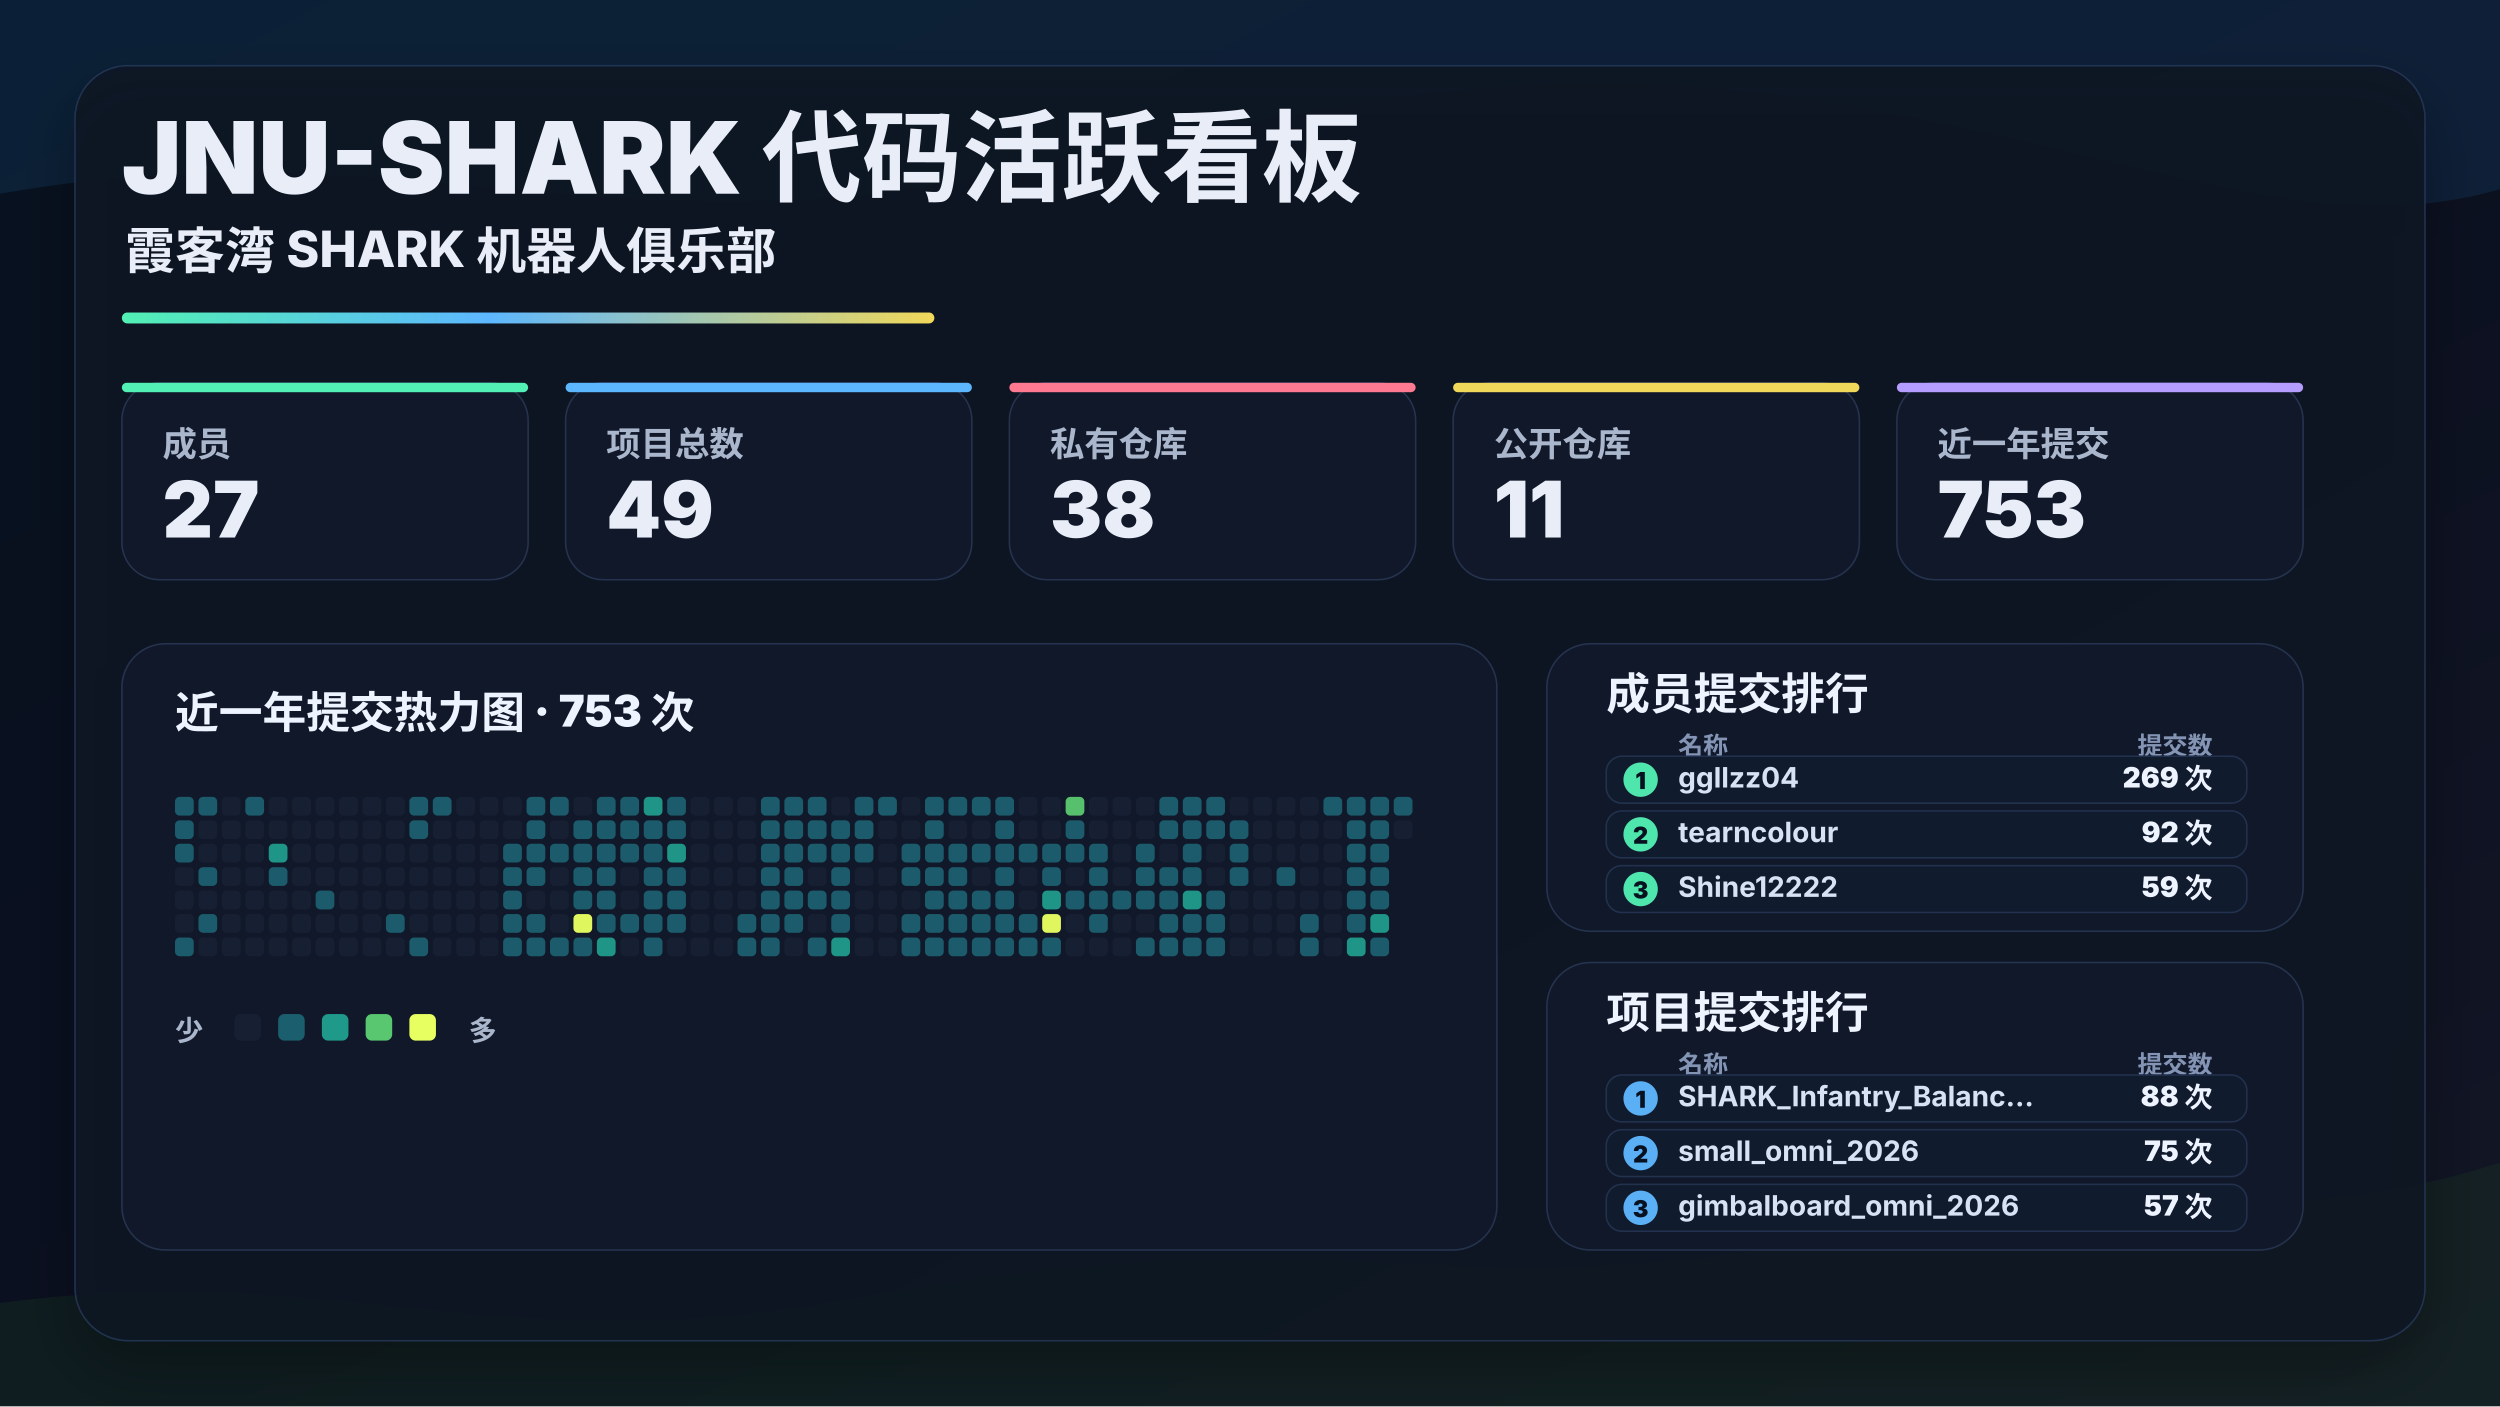
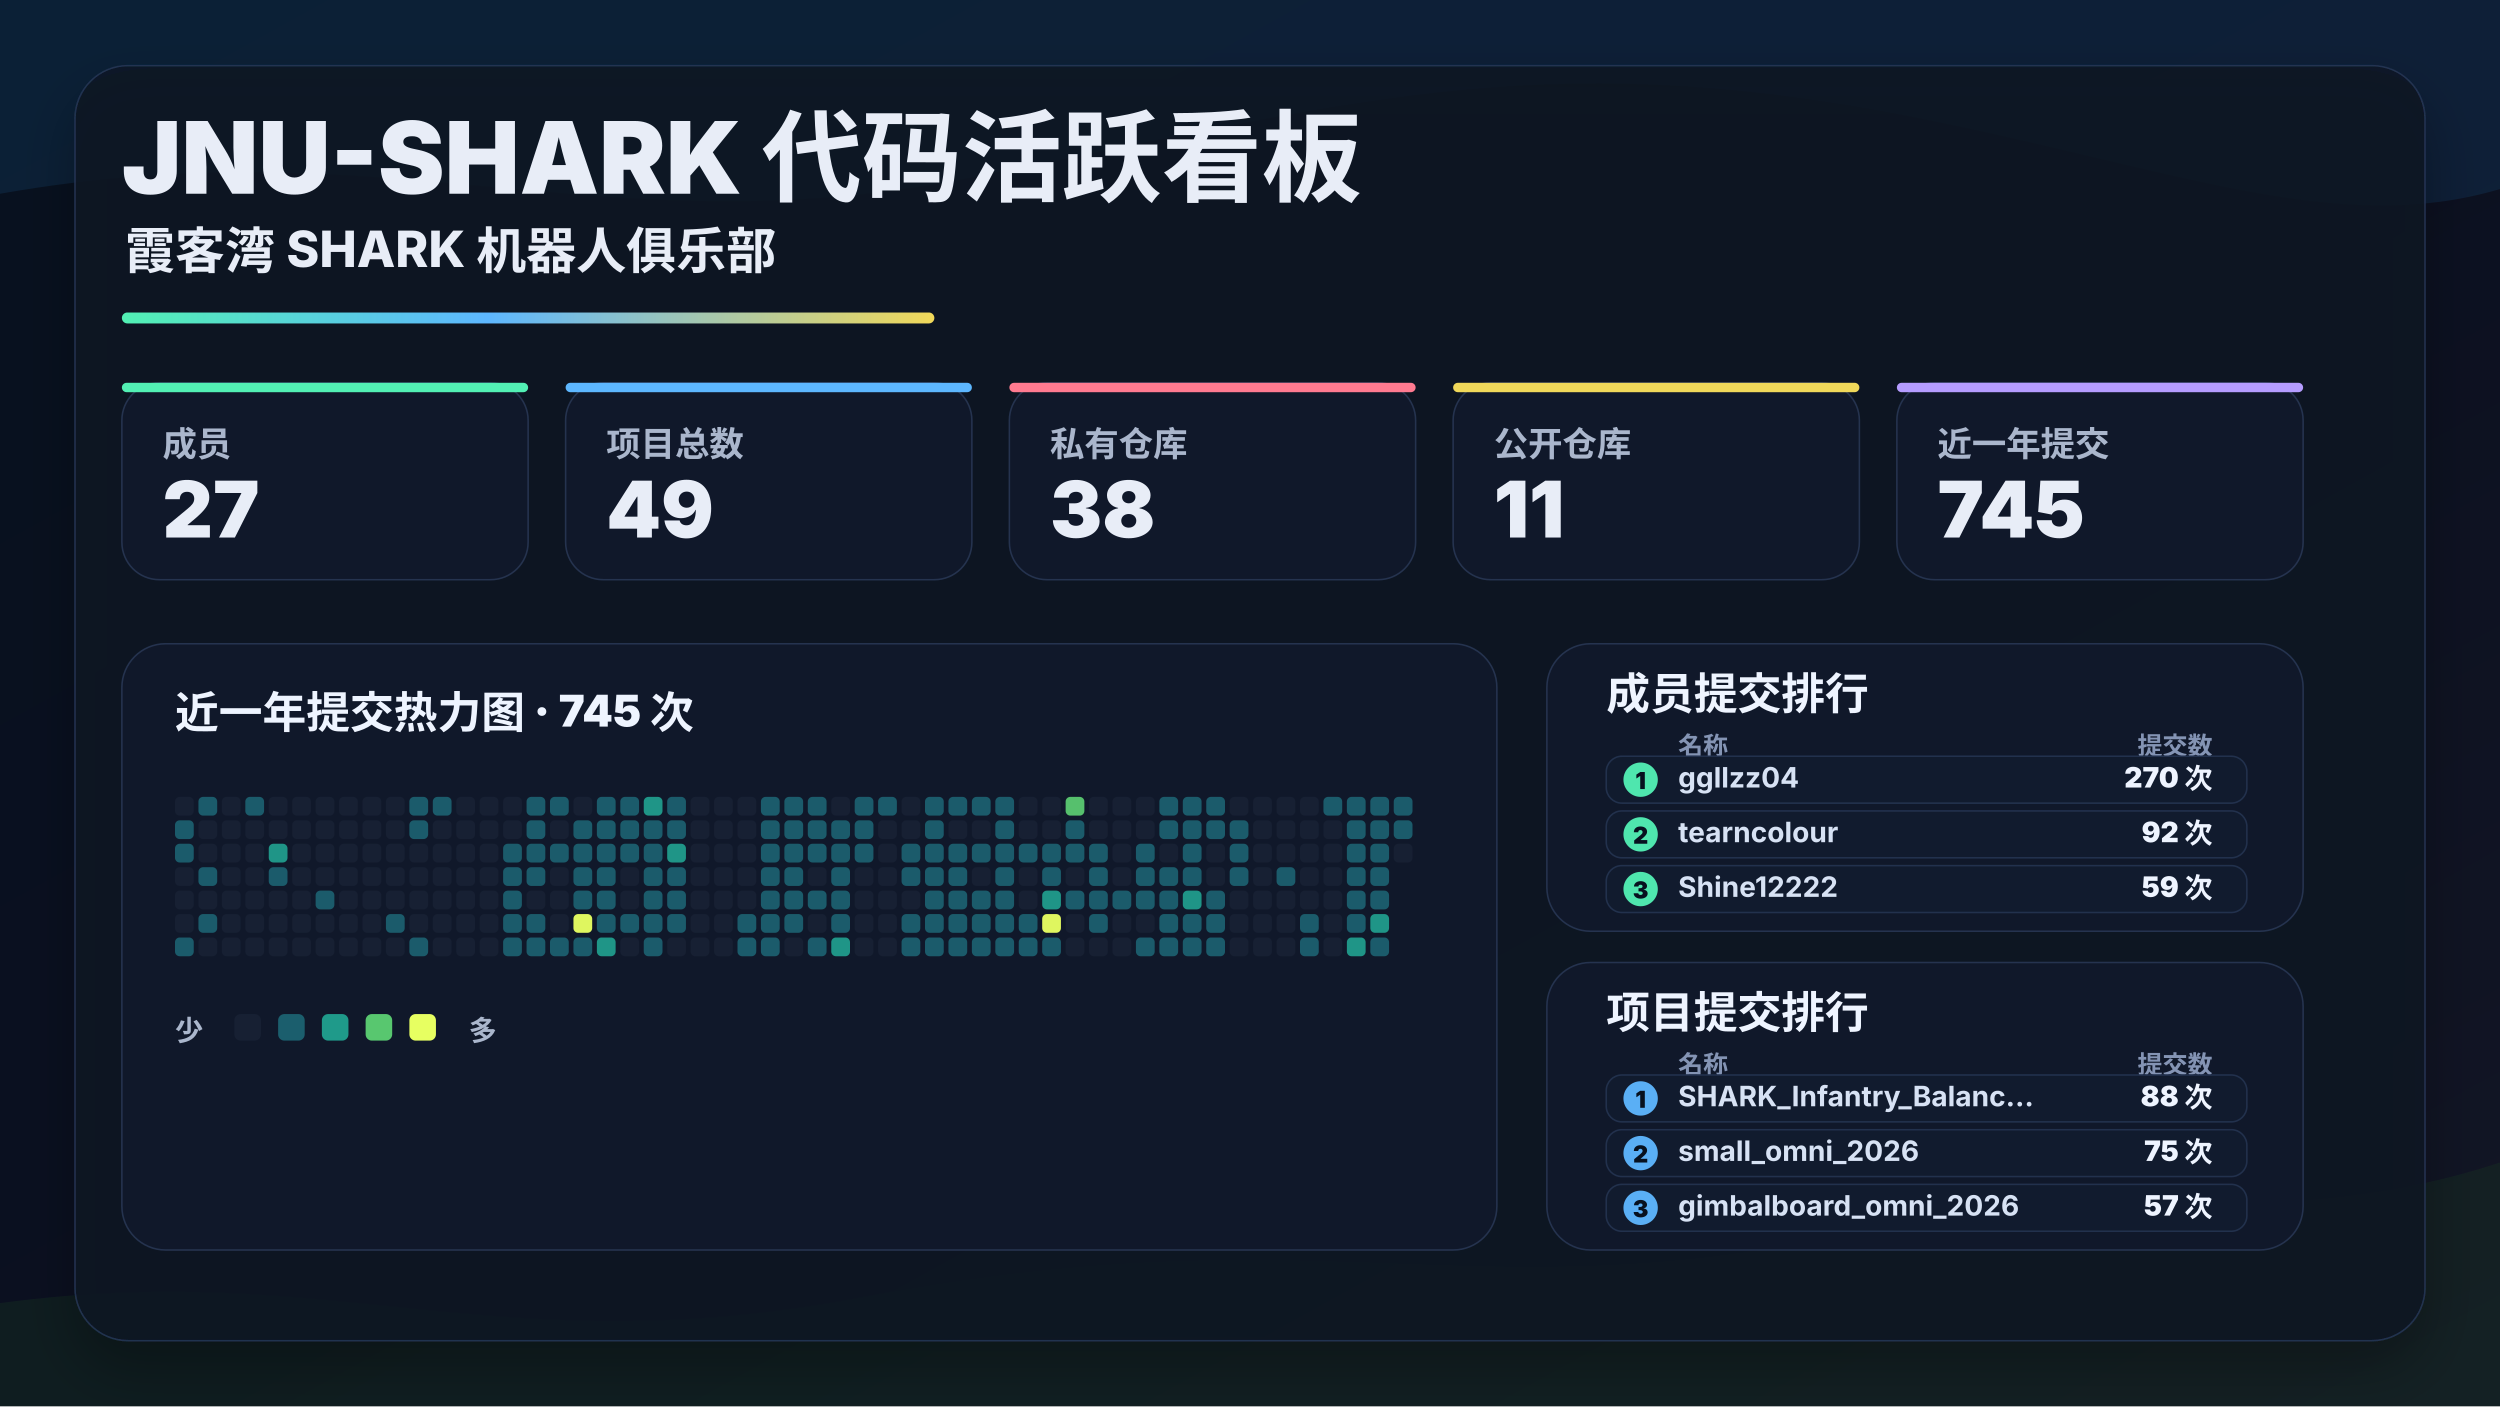
<svg xmlns="http://www.w3.org/2000/svg" width="1600" height="900" viewBox="0 0 1600 900" role="img" aria-labelledby="title desc">
  <defs>
    <linearGradient id="bg" x1="0" y1="0" x2="1" y2="1">
      <stop offset="0" stop-color="#07111f" />
      <stop offset="0.52" stop-color="#0b1020" />
      <stop offset="1" stop-color="#131625" />
    </linearGradient>
    <linearGradient id="hero" x1="0" y1="0" x2="1" y2="0">
      <stop offset="0" stop-color="#52f0b4" />
      <stop offset="0.45" stop-color="#5db7ff" />
      <stop offset="1" stop-color="#f0d85a" />
    </linearGradient>
    <filter id="softShadow" x="-10%" y="-10%" width="120%" height="120%">
      <feDropShadow dx="0" dy="18" stdDeviation="18" flood-color="#000000" flood-opacity="0.32" />
    </filter>
  </defs>
  <style>
    text { font-family: Inter, ui-sans-serif, system-ui, -apple-system, BlinkMacSystemFont, "Segoe UI", "PingFang SC", "Microsoft YaHei", sans-serif; fill: #e8edf7; }
    .title { font-size: 64px; font-weight: 900; letter-spacing: 0; }
    .subtitle { font-size: 32px; font-weight: 780; fill: #e8edf7; }
    .label { font-size: 22px; fill: #aab6cc; font-weight: 760; }
    .stat { font-size: 50px; font-weight: 900; }
    .section-title { font-size: 28px; font-weight: 860; fill: #eef4ff; }
    .table-head { font-size: 16px; fill: #8494b4; font-weight: 720; }
    .row-name { font-size: 18px; fill: #d7e2f4; font-weight: 720; }
    .row-value { font-size: 18px; fill: #eef4ff; font-weight: 860; }
    .rank { font-size: 15px; fill: #07111f; font-weight: 900; }
    .tiny { font-size: 18px; fill: #aab6cc; font-weight: 620; }
  </style>
  <rect width="1600" height="900" fill="url(#bg)" />
  <path d="M0 124 C250 80 385 160 620 114 C860 67 982 28 1220 74 C1392 108 1495 152 1600 121 L1600 0 L0 0 Z" fill="#12385c" opacity="0.38" />
  <path d="M0 834 C216 805 318 875 553 830 C835 776 935 837 1160 794 C1350 758 1464 789 1600 744 L1600 900 L0 900 Z" fill="#173622" opacity="0.36" />
  <g filter="url(#softShadow)">
    <rect x="48" y="42" width="1504" height="816" rx="34" fill="#0b1324" opacity="0.88" stroke="#263654" />
  </g>
  <text x="78" y="124" class="title">JNU-SHARK 代码活跃看板</text>
  <text x="80" y="172" class="subtitle">霞客湾 SHARK 机器人俱乐部</text>
  <rect x="78" y="200" width="520" height="7" rx="3.5" fill="url(#hero)" />
  <g>
    <rect x="78" y="245" width="260" height="126" rx="24" fill="#10182a" stroke="#25334f" />
    <rect x="78" y="245" width="260" height="6" rx="3" fill="#52f0b4" />
    <text x="104" y="292" class="label">成员</text>
    <text x="104" y="344" class="stat">27</text>
  </g>
  <g>
    <rect x="362" y="245" width="260" height="126" rx="24" fill="#10182a" stroke="#25334f" />
    <rect x="362" y="245" width="260" height="6" rx="3" fill="#5db7ff" />
    <text x="388" y="292" class="label">项目总数</text>
    <text x="388" y="344" class="stat">49</text>
  </g>
  <g>
    <rect x="646" y="245" width="260" height="126" rx="24" fill="#10182a" stroke="#25334f" />
    <rect x="646" y="245" width="260" height="6" rx="3" fill="#ff7a90" />
    <text x="672" y="292" class="label">私有仓库</text>
    <text x="672" y="344" class="stat">38</text>
  </g>
  <g>
    <rect x="930" y="245" width="260" height="126" rx="24" fill="#10182a" stroke="#25334f" />
    <rect x="930" y="245" width="260" height="6" rx="3" fill="#f0d85a" />
    <text x="956" y="292" class="label">公开仓库</text>
    <text x="956" y="344" class="stat">11</text>
  </g>
  <g>
    <rect x="1214" y="245" width="260" height="126" rx="24" fill="#10182a" stroke="#25334f" />
    <rect x="1214" y="245" width="260" height="6" rx="3" fill="#b59cff" />
    <text x="1240" y="292" class="label">近一年提交</text>
-     <text x="1240" y="344" class="stat">753</text>
+     <text x="1240" y="344" class="stat">745</text>
  </g>
  <rect x="78" y="412" width="880" height="388" rx="28" fill="#10182a" stroke="#25334f" />
-   <text x="112" y="466" class="section-title">近一年提交热力图 · 753 次</text>
-   <rect x="112" y="510" width="12" height="12" rx="3" fill="#1b5e6d" opacity="0.96" />
+   <text x="112" y="466" class="section-title">近一年提交热力图 · 745 次</text>
+   <rect x="112" y="510" width="12" height="12" rx="3" fill="#172033" opacity="0.96" />
  <rect x="112" y="525" width="12" height="12" rx="3" fill="#1b5e6d" opacity="0.96" />
  <rect x="112" y="540" width="12" height="12" rx="3" fill="#1b5e6d" opacity="0.96" />
  <rect x="112" y="555" width="12" height="12" rx="3" fill="#172033" opacity="0.96" />
  <rect x="112" y="570" width="12" height="12" rx="3" fill="#172033" opacity="0.96" />
  <rect x="112" y="585" width="12" height="12" rx="3" fill="#172033" opacity="0.96" />
  <rect x="112" y="600" width="12" height="12" rx="3" fill="#1b5e6d" opacity="0.96" />
  <rect x="127" y="510" width="12" height="12" rx="3" fill="#1b5e6d" opacity="0.96" />
  <rect x="127" y="525" width="12" height="12" rx="3" fill="#172033" opacity="0.96" />
  <rect x="127" y="540" width="12" height="12" rx="3" fill="#172033" opacity="0.96" />
  <rect x="127" y="555" width="12" height="12" rx="3" fill="#1b5e6d" opacity="0.96" />
  <rect x="127" y="570" width="12" height="12" rx="3" fill="#172033" opacity="0.96" />
  <rect x="127" y="585" width="12" height="12" rx="3" fill="#1b5e6d" opacity="0.96" />
  <rect x="127" y="600" width="12" height="12" rx="3" fill="#172033" opacity="0.96" />
  <rect x="142" y="510" width="12" height="12" rx="3" fill="#172033" opacity="0.96" />
  <rect x="142" y="525" width="12" height="12" rx="3" fill="#172033" opacity="0.96" />
  <rect x="142" y="540" width="12" height="12" rx="3" fill="#172033" opacity="0.96" />
  <rect x="142" y="555" width="12" height="12" rx="3" fill="#172033" opacity="0.96" />
  <rect x="142" y="570" width="12" height="12" rx="3" fill="#172033" opacity="0.96" />
  <rect x="142" y="585" width="12" height="12" rx="3" fill="#172033" opacity="0.96" />
  <rect x="142" y="600" width="12" height="12" rx="3" fill="#172033" opacity="0.96" />
  <rect x="157" y="510" width="12" height="12" rx="3" fill="#1b5e6d" opacity="0.96" />
  <rect x="157" y="525" width="12" height="12" rx="3" fill="#172033" opacity="0.96" />
  <rect x="157" y="540" width="12" height="12" rx="3" fill="#172033" opacity="0.96" />
  <rect x="157" y="555" width="12" height="12" rx="3" fill="#172033" opacity="0.96" />
  <rect x="157" y="570" width="12" height="12" rx="3" fill="#172033" opacity="0.96" />
  <rect x="157" y="585" width="12" height="12" rx="3" fill="#172033" opacity="0.96" />
  <rect x="157" y="600" width="12" height="12" rx="3" fill="#172033" opacity="0.96" />
  <rect x="172" y="510" width="12" height="12" rx="3" fill="#172033" opacity="0.96" />
  <rect x="172" y="525" width="12" height="12" rx="3" fill="#172033" opacity="0.96" />
  <rect x="172" y="540" width="12" height="12" rx="3" fill="#1f9a8a" opacity="0.96" />
  <rect x="172" y="555" width="12" height="12" rx="3" fill="#1b5e6d" opacity="0.96" />
  <rect x="172" y="570" width="12" height="12" rx="3" fill="#172033" opacity="0.96" />
  <rect x="172" y="585" width="12" height="12" rx="3" fill="#172033" opacity="0.96" />
  <rect x="172" y="600" width="12" height="12" rx="3" fill="#172033" opacity="0.96" />
  <rect x="187" y="510" width="12" height="12" rx="3" fill="#172033" opacity="0.96" />
  <rect x="187" y="525" width="12" height="12" rx="3" fill="#172033" opacity="0.96" />
  <rect x="187" y="540" width="12" height="12" rx="3" fill="#172033" opacity="0.96" />
  <rect x="187" y="555" width="12" height="12" rx="3" fill="#172033" opacity="0.96" />
  <rect x="187" y="570" width="12" height="12" rx="3" fill="#172033" opacity="0.96" />
  <rect x="187" y="585" width="12" height="12" rx="3" fill="#172033" opacity="0.96" />
  <rect x="187" y="600" width="12" height="12" rx="3" fill="#172033" opacity="0.96" />
  <rect x="202" y="510" width="12" height="12" rx="3" fill="#172033" opacity="0.96" />
  <rect x="202" y="525" width="12" height="12" rx="3" fill="#172033" opacity="0.96" />
  <rect x="202" y="540" width="12" height="12" rx="3" fill="#172033" opacity="0.96" />
  <rect x="202" y="555" width="12" height="12" rx="3" fill="#172033" opacity="0.96" />
  <rect x="202" y="570" width="12" height="12" rx="3" fill="#1b5e6d" opacity="0.96" />
  <rect x="202" y="585" width="12" height="12" rx="3" fill="#172033" opacity="0.96" />
  <rect x="202" y="600" width="12" height="12" rx="3" fill="#172033" opacity="0.96" />
  <rect x="217" y="510" width="12" height="12" rx="3" fill="#172033" opacity="0.96" />
  <rect x="217" y="525" width="12" height="12" rx="3" fill="#172033" opacity="0.96" />
  <rect x="217" y="540" width="12" height="12" rx="3" fill="#172033" opacity="0.96" />
  <rect x="217" y="555" width="12" height="12" rx="3" fill="#172033" opacity="0.96" />
  <rect x="217" y="570" width="12" height="12" rx="3" fill="#172033" opacity="0.96" />
  <rect x="217" y="585" width="12" height="12" rx="3" fill="#172033" opacity="0.96" />
  <rect x="217" y="600" width="12" height="12" rx="3" fill="#172033" opacity="0.96" />
  <rect x="232" y="510" width="12" height="12" rx="3" fill="#172033" opacity="0.96" />
  <rect x="232" y="525" width="12" height="12" rx="3" fill="#172033" opacity="0.96" />
  <rect x="232" y="540" width="12" height="12" rx="3" fill="#172033" opacity="0.96" />
  <rect x="232" y="555" width="12" height="12" rx="3" fill="#172033" opacity="0.96" />
  <rect x="232" y="570" width="12" height="12" rx="3" fill="#172033" opacity="0.96" />
  <rect x="232" y="585" width="12" height="12" rx="3" fill="#172033" opacity="0.96" />
  <rect x="232" y="600" width="12" height="12" rx="3" fill="#172033" opacity="0.96" />
  <rect x="247" y="510" width="12" height="12" rx="3" fill="#172033" opacity="0.96" />
  <rect x="247" y="525" width="12" height="12" rx="3" fill="#172033" opacity="0.96" />
  <rect x="247" y="540" width="12" height="12" rx="3" fill="#172033" opacity="0.96" />
  <rect x="247" y="555" width="12" height="12" rx="3" fill="#172033" opacity="0.96" />
  <rect x="247" y="570" width="12" height="12" rx="3" fill="#172033" opacity="0.96" />
  <rect x="247" y="585" width="12" height="12" rx="3" fill="#1b5e6d" opacity="0.96" />
  <rect x="247" y="600" width="12" height="12" rx="3" fill="#172033" opacity="0.96" />
  <rect x="262" y="510" width="12" height="12" rx="3" fill="#1b5e6d" opacity="0.96" />
  <rect x="262" y="525" width="12" height="12" rx="3" fill="#1b5e6d" opacity="0.96" />
  <rect x="262" y="540" width="12" height="12" rx="3" fill="#172033" opacity="0.96" />
  <rect x="262" y="555" width="12" height="12" rx="3" fill="#172033" opacity="0.96" />
  <rect x="262" y="570" width="12" height="12" rx="3" fill="#172033" opacity="0.96" />
  <rect x="262" y="585" width="12" height="12" rx="3" fill="#172033" opacity="0.96" />
  <rect x="262" y="600" width="12" height="12" rx="3" fill="#1b5e6d" opacity="0.96" />
  <rect x="277" y="510" width="12" height="12" rx="3" fill="#1b5e6d" opacity="0.96" />
  <rect x="277" y="525" width="12" height="12" rx="3" fill="#172033" opacity="0.96" />
  <rect x="277" y="540" width="12" height="12" rx="3" fill="#172033" opacity="0.96" />
  <rect x="277" y="555" width="12" height="12" rx="3" fill="#172033" opacity="0.96" />
  <rect x="277" y="570" width="12" height="12" rx="3" fill="#172033" opacity="0.96" />
  <rect x="277" y="585" width="12" height="12" rx="3" fill="#172033" opacity="0.96" />
  <rect x="277" y="600" width="12" height="12" rx="3" fill="#172033" opacity="0.96" />
  <rect x="292" y="510" width="12" height="12" rx="3" fill="#172033" opacity="0.96" />
  <rect x="292" y="525" width="12" height="12" rx="3" fill="#172033" opacity="0.96" />
  <rect x="292" y="540" width="12" height="12" rx="3" fill="#172033" opacity="0.96" />
  <rect x="292" y="555" width="12" height="12" rx="3" fill="#172033" opacity="0.96" />
  <rect x="292" y="570" width="12" height="12" rx="3" fill="#172033" opacity="0.96" />
  <rect x="292" y="585" width="12" height="12" rx="3" fill="#172033" opacity="0.96" />
  <rect x="292" y="600" width="12" height="12" rx="3" fill="#172033" opacity="0.96" />
  <rect x="307" y="510" width="12" height="12" rx="3" fill="#172033" opacity="0.96" />
  <rect x="307" y="525" width="12" height="12" rx="3" fill="#172033" opacity="0.96" />
  <rect x="307" y="540" width="12" height="12" rx="3" fill="#172033" opacity="0.96" />
  <rect x="307" y="555" width="12" height="12" rx="3" fill="#172033" opacity="0.96" />
  <rect x="307" y="570" width="12" height="12" rx="3" fill="#172033" opacity="0.96" />
  <rect x="307" y="585" width="12" height="12" rx="3" fill="#172033" opacity="0.96" />
  <rect x="307" y="600" width="12" height="12" rx="3" fill="#172033" opacity="0.96" />
  <rect x="322" y="510" width="12" height="12" rx="3" fill="#172033" opacity="0.96" />
  <rect x="322" y="525" width="12" height="12" rx="3" fill="#172033" opacity="0.96" />
  <rect x="322" y="540" width="12" height="12" rx="3" fill="#1b5e6d" opacity="0.96" />
  <rect x="322" y="555" width="12" height="12" rx="3" fill="#1b5e6d" opacity="0.96" />
  <rect x="322" y="570" width="12" height="12" rx="3" fill="#1b5e6d" opacity="0.96" />
  <rect x="322" y="585" width="12" height="12" rx="3" fill="#1b5e6d" opacity="0.96" />
  <rect x="322" y="600" width="12" height="12" rx="3" fill="#1b5e6d" opacity="0.96" />
  <rect x="337" y="510" width="12" height="12" rx="3" fill="#1b5e6d" opacity="0.96" />
  <rect x="337" y="525" width="12" height="12" rx="3" fill="#1b5e6d" opacity="0.96" />
  <rect x="337" y="540" width="12" height="12" rx="3" fill="#1b5e6d" opacity="0.96" />
  <rect x="337" y="555" width="12" height="12" rx="3" fill="#1b5e6d" opacity="0.96" />
  <rect x="337" y="570" width="12" height="12" rx="3" fill="#172033" opacity="0.96" />
  <rect x="337" y="585" width="12" height="12" rx="3" fill="#1b5e6d" opacity="0.96" />
  <rect x="337" y="600" width="12" height="12" rx="3" fill="#1b5e6d" opacity="0.96" />
  <rect x="352" y="510" width="12" height="12" rx="3" fill="#1b5e6d" opacity="0.96" />
  <rect x="352" y="525" width="12" height="12" rx="3" fill="#172033" opacity="0.96" />
  <rect x="352" y="540" width="12" height="12" rx="3" fill="#1b5e6d" opacity="0.96" />
  <rect x="352" y="555" width="12" height="12" rx="3" fill="#172033" opacity="0.96" />
  <rect x="352" y="570" width="12" height="12" rx="3" fill="#172033" opacity="0.96" />
  <rect x="352" y="585" width="12" height="12" rx="3" fill="#172033" opacity="0.96" />
  <rect x="352" y="600" width="12" height="12" rx="3" fill="#1b5e6d" opacity="0.96" />
  <rect x="367" y="510" width="12" height="12" rx="3" fill="#172033" opacity="0.96" />
  <rect x="367" y="525" width="12" height="12" rx="3" fill="#1b5e6d" opacity="0.96" />
  <rect x="367" y="540" width="12" height="12" rx="3" fill="#1b5e6d" opacity="0.96" />
  <rect x="367" y="555" width="12" height="12" rx="3" fill="#1b5e6d" opacity="0.96" />
  <rect x="367" y="570" width="12" height="12" rx="3" fill="#1b5e6d" opacity="0.96" />
  <rect x="367" y="585" width="12" height="12" rx="3" fill="#e7ff61" opacity="0.96" />
  <rect x="367" y="600" width="12" height="12" rx="3" fill="#1b5e6d" opacity="0.96" />
  <rect x="382" y="510" width="12" height="12" rx="3" fill="#1b5e6d" opacity="0.96" />
  <rect x="382" y="525" width="12" height="12" rx="3" fill="#1b5e6d" opacity="0.96" />
  <rect x="382" y="540" width="12" height="12" rx="3" fill="#1b5e6d" opacity="0.96" />
  <rect x="382" y="555" width="12" height="12" rx="3" fill="#1b5e6d" opacity="0.96" />
  <rect x="382" y="570" width="12" height="12" rx="3" fill="#1b5e6d" opacity="0.96" />
  <rect x="382" y="585" width="12" height="12" rx="3" fill="#1b5e6d" opacity="0.96" />
  <rect x="382" y="600" width="12" height="12" rx="3" fill="#1f9a8a" opacity="0.96" />
  <rect x="397" y="510" width="12" height="12" rx="3" fill="#1b5e6d" opacity="0.96" />
  <rect x="397" y="525" width="12" height="12" rx="3" fill="#1b5e6d" opacity="0.96" />
  <rect x="397" y="540" width="12" height="12" rx="3" fill="#1b5e6d" opacity="0.96" />
  <rect x="397" y="555" width="12" height="12" rx="3" fill="#172033" opacity="0.96" />
  <rect x="397" y="570" width="12" height="12" rx="3" fill="#172033" opacity="0.96" />
  <rect x="397" y="585" width="12" height="12" rx="3" fill="#1b5e6d" opacity="0.96" />
  <rect x="397" y="600" width="12" height="12" rx="3" fill="#172033" opacity="0.96" />
  <rect x="412" y="510" width="12" height="12" rx="3" fill="#1f9a8a" opacity="0.96" />
  <rect x="412" y="525" width="12" height="12" rx="3" fill="#1b5e6d" opacity="0.96" />
  <rect x="412" y="540" width="12" height="12" rx="3" fill="#1b5e6d" opacity="0.96" />
  <rect x="412" y="555" width="12" height="12" rx="3" fill="#1b5e6d" opacity="0.96" />
  <rect x="412" y="570" width="12" height="12" rx="3" fill="#1b5e6d" opacity="0.96" />
  <rect x="412" y="585" width="12" height="12" rx="3" fill="#1b5e6d" opacity="0.96" />
  <rect x="412" y="600" width="12" height="12" rx="3" fill="#1b5e6d" opacity="0.96" />
  <rect x="427" y="510" width="12" height="12" rx="3" fill="#1b5e6d" opacity="0.96" />
  <rect x="427" y="525" width="12" height="12" rx="3" fill="#1b5e6d" opacity="0.96" />
  <rect x="427" y="540" width="12" height="12" rx="3" fill="#1f9a8a" opacity="0.96" />
  <rect x="427" y="555" width="12" height="12" rx="3" fill="#1b5e6d" opacity="0.96" />
  <rect x="427" y="570" width="12" height="12" rx="3" fill="#1b5e6d" opacity="0.96" />
  <rect x="427" y="585" width="12" height="12" rx="3" fill="#1b5e6d" opacity="0.96" />
  <rect x="427" y="600" width="12" height="12" rx="3" fill="#172033" opacity="0.96" />
  <rect x="442" y="510" width="12" height="12" rx="3" fill="#172033" opacity="0.96" />
  <rect x="442" y="525" width="12" height="12" rx="3" fill="#172033" opacity="0.96" />
  <rect x="442" y="540" width="12" height="12" rx="3" fill="#172033" opacity="0.96" />
  <rect x="442" y="555" width="12" height="12" rx="3" fill="#172033" opacity="0.96" />
  <rect x="442" y="570" width="12" height="12" rx="3" fill="#172033" opacity="0.96" />
  <rect x="442" y="585" width="12" height="12" rx="3" fill="#172033" opacity="0.96" />
  <rect x="442" y="600" width="12" height="12" rx="3" fill="#172033" opacity="0.96" />
  <rect x="457" y="510" width="12" height="12" rx="3" fill="#172033" opacity="0.96" />
  <rect x="457" y="525" width="12" height="12" rx="3" fill="#172033" opacity="0.96" />
  <rect x="457" y="540" width="12" height="12" rx="3" fill="#172033" opacity="0.96" />
  <rect x="457" y="555" width="12" height="12" rx="3" fill="#172033" opacity="0.96" />
  <rect x="457" y="570" width="12" height="12" rx="3" fill="#172033" opacity="0.96" />
  <rect x="457" y="585" width="12" height="12" rx="3" fill="#172033" opacity="0.96" />
  <rect x="457" y="600" width="12" height="12" rx="3" fill="#172033" opacity="0.96" />
  <rect x="472" y="510" width="12" height="12" rx="3" fill="#172033" opacity="0.96" />
  <rect x="472" y="525" width="12" height="12" rx="3" fill="#172033" opacity="0.96" />
  <rect x="472" y="540" width="12" height="12" rx="3" fill="#172033" opacity="0.96" />
  <rect x="472" y="555" width="12" height="12" rx="3" fill="#172033" opacity="0.96" />
  <rect x="472" y="570" width="12" height="12" rx="3" fill="#172033" opacity="0.96" />
  <rect x="472" y="585" width="12" height="12" rx="3" fill="#1b5e6d" opacity="0.96" />
  <rect x="472" y="600" width="12" height="12" rx="3" fill="#1b5e6d" opacity="0.96" />
  <rect x="487" y="510" width="12" height="12" rx="3" fill="#1b5e6d" opacity="0.96" />
  <rect x="487" y="525" width="12" height="12" rx="3" fill="#1b5e6d" opacity="0.96" />
  <rect x="487" y="540" width="12" height="12" rx="3" fill="#1b5e6d" opacity="0.96" />
  <rect x="487" y="555" width="12" height="12" rx="3" fill="#1b5e6d" opacity="0.96" />
  <rect x="487" y="570" width="12" height="12" rx="3" fill="#1b5e6d" opacity="0.96" />
  <rect x="487" y="585" width="12" height="12" rx="3" fill="#1b5e6d" opacity="0.96" />
  <rect x="487" y="600" width="12" height="12" rx="3" fill="#1b5e6d" opacity="0.96" />
  <rect x="502" y="510" width="12" height="12" rx="3" fill="#1b5e6d" opacity="0.96" />
  <rect x="502" y="525" width="12" height="12" rx="3" fill="#1b5e6d" opacity="0.96" />
  <rect x="502" y="540" width="12" height="12" rx="3" fill="#1b5e6d" opacity="0.96" />
  <rect x="502" y="555" width="12" height="12" rx="3" fill="#1b5e6d" opacity="0.96" />
  <rect x="502" y="570" width="12" height="12" rx="3" fill="#1b5e6d" opacity="0.96" />
  <rect x="502" y="585" width="12" height="12" rx="3" fill="#1b5e6d" opacity="0.96" />
  <rect x="502" y="600" width="12" height="12" rx="3" fill="#172033" opacity="0.96" />
  <rect x="517" y="510" width="12" height="12" rx="3" fill="#1b5e6d" opacity="0.96" />
  <rect x="517" y="525" width="12" height="12" rx="3" fill="#1b5e6d" opacity="0.96" />
  <rect x="517" y="540" width="12" height="12" rx="3" fill="#1b5e6d" opacity="0.96" />
  <rect x="517" y="555" width="12" height="12" rx="3" fill="#172033" opacity="0.96" />
  <rect x="517" y="570" width="12" height="12" rx="3" fill="#1b5e6d" opacity="0.96" />
  <rect x="517" y="585" width="12" height="12" rx="3" fill="#172033" opacity="0.96" />
  <rect x="517" y="600" width="12" height="12" rx="3" fill="#1b5e6d" opacity="0.96" />
  <rect x="532" y="510" width="12" height="12" rx="3" fill="#172033" opacity="0.96" />
  <rect x="532" y="525" width="12" height="12" rx="3" fill="#1b5e6d" opacity="0.96" />
  <rect x="532" y="540" width="12" height="12" rx="3" fill="#1b5e6d" opacity="0.96" />
  <rect x="532" y="555" width="12" height="12" rx="3" fill="#1b5e6d" opacity="0.96" />
  <rect x="532" y="570" width="12" height="12" rx="3" fill="#1b5e6d" opacity="0.96" />
  <rect x="532" y="585" width="12" height="12" rx="3" fill="#1b5e6d" opacity="0.96" />
  <rect x="532" y="600" width="12" height="12" rx="3" fill="#1f9a8a" opacity="0.96" />
  <rect x="547" y="510" width="12" height="12" rx="3" fill="#1b5e6d" opacity="0.96" />
  <rect x="547" y="525" width="12" height="12" rx="3" fill="#1b5e6d" opacity="0.96" />
  <rect x="547" y="540" width="12" height="12" rx="3" fill="#1b5e6d" opacity="0.96" />
  <rect x="547" y="555" width="12" height="12" rx="3" fill="#172033" opacity="0.96" />
  <rect x="547" y="570" width="12" height="12" rx="3" fill="#172033" opacity="0.96" />
  <rect x="547" y="585" width="12" height="12" rx="3" fill="#172033" opacity="0.96" />
  <rect x="547" y="600" width="12" height="12" rx="3" fill="#172033" opacity="0.96" />
  <rect x="562" y="510" width="12" height="12" rx="3" fill="#1b5e6d" opacity="0.96" />
  <rect x="562" y="525" width="12" height="12" rx="3" fill="#172033" opacity="0.96" />
  <rect x="562" y="540" width="12" height="12" rx="3" fill="#172033" opacity="0.96" />
  <rect x="562" y="555" width="12" height="12" rx="3" fill="#172033" opacity="0.96" />
  <rect x="562" y="570" width="12" height="12" rx="3" fill="#172033" opacity="0.96" />
  <rect x="562" y="585" width="12" height="12" rx="3" fill="#172033" opacity="0.96" />
  <rect x="562" y="600" width="12" height="12" rx="3" fill="#172033" opacity="0.96" />
  <rect x="577" y="510" width="12" height="12" rx="3" fill="#172033" opacity="0.96" />
  <rect x="577" y="525" width="12" height="12" rx="3" fill="#172033" opacity="0.96" />
  <rect x="577" y="540" width="12" height="12" rx="3" fill="#1b5e6d" opacity="0.96" />
  <rect x="577" y="555" width="12" height="12" rx="3" fill="#1b5e6d" opacity="0.96" />
  <rect x="577" y="570" width="12" height="12" rx="3" fill="#172033" opacity="0.96" />
  <rect x="577" y="585" width="12" height="12" rx="3" fill="#1b5e6d" opacity="0.96" />
  <rect x="577" y="600" width="12" height="12" rx="3" fill="#1b5e6d" opacity="0.96" />
  <rect x="592" y="510" width="12" height="12" rx="3" fill="#1b5e6d" opacity="0.96" />
  <rect x="592" y="525" width="12" height="12" rx="3" fill="#1b5e6d" opacity="0.96" />
  <rect x="592" y="540" width="12" height="12" rx="3" fill="#1b5e6d" opacity="0.96" />
  <rect x="592" y="555" width="12" height="12" rx="3" fill="#1b5e6d" opacity="0.96" />
  <rect x="592" y="570" width="12" height="12" rx="3" fill="#1b5e6d" opacity="0.96" />
  <rect x="592" y="585" width="12" height="12" rx="3" fill="#1b5e6d" opacity="0.96" />
  <rect x="592" y="600" width="12" height="12" rx="3" fill="#1b5e6d" opacity="0.96" />
  <rect x="607" y="510" width="12" height="12" rx="3" fill="#1b5e6d" opacity="0.96" />
  <rect x="607" y="525" width="12" height="12" rx="3" fill="#172033" opacity="0.96" />
  <rect x="607" y="540" width="12" height="12" rx="3" fill="#1b5e6d" opacity="0.96" />
  <rect x="607" y="555" width="12" height="12" rx="3" fill="#1b5e6d" opacity="0.96" />
  <rect x="607" y="570" width="12" height="12" rx="3" fill="#1b5e6d" opacity="0.96" />
  <rect x="607" y="585" width="12" height="12" rx="3" fill="#1b5e6d" opacity="0.96" />
  <rect x="607" y="600" width="12" height="12" rx="3" fill="#1b5e6d" opacity="0.96" />
  <rect x="622" y="510" width="12" height="12" rx="3" fill="#1b5e6d" opacity="0.96" />
  <rect x="622" y="525" width="12" height="12" rx="3" fill="#172033" opacity="0.96" />
  <rect x="622" y="540" width="12" height="12" rx="3" fill="#1b5e6d" opacity="0.96" />
  <rect x="622" y="555" width="12" height="12" rx="3" fill="#172033" opacity="0.96" />
  <rect x="622" y="570" width="12" height="12" rx="3" fill="#1b5e6d" opacity="0.96" />
  <rect x="622" y="585" width="12" height="12" rx="3" fill="#1b5e6d" opacity="0.96" />
  <rect x="622" y="600" width="12" height="12" rx="3" fill="#1b5e6d" opacity="0.96" />
  <rect x="637" y="510" width="12" height="12" rx="3" fill="#1b5e6d" opacity="0.96" />
  <rect x="637" y="525" width="12" height="12" rx="3" fill="#1b5e6d" opacity="0.96" />
  <rect x="637" y="540" width="12" height="12" rx="3" fill="#1b5e6d" opacity="0.96" />
  <rect x="637" y="555" width="12" height="12" rx="3" fill="#1b5e6d" opacity="0.96" />
  <rect x="637" y="570" width="12" height="12" rx="3" fill="#1b5e6d" opacity="0.96" />
  <rect x="637" y="585" width="12" height="12" rx="3" fill="#1b5e6d" opacity="0.96" />
  <rect x="637" y="600" width="12" height="12" rx="3" fill="#1b5e6d" opacity="0.96" />
  <rect x="652" y="510" width="12" height="12" rx="3" fill="#172033" opacity="0.96" />
  <rect x="652" y="525" width="12" height="12" rx="3" fill="#172033" opacity="0.96" />
  <rect x="652" y="540" width="12" height="12" rx="3" fill="#1b5e6d" opacity="0.96" />
  <rect x="652" y="555" width="12" height="12" rx="3" fill="#172033" opacity="0.96" />
  <rect x="652" y="570" width="12" height="12" rx="3" fill="#172033" opacity="0.96" />
  <rect x="652" y="585" width="12" height="12" rx="3" fill="#1b5e6d" opacity="0.96" />
  <rect x="652" y="600" width="12" height="12" rx="3" fill="#1b5e6d" opacity="0.96" />
  <rect x="667" y="510" width="12" height="12" rx="3" fill="#172033" opacity="0.96" />
  <rect x="667" y="525" width="12" height="12" rx="3" fill="#172033" opacity="0.96" />
  <rect x="667" y="540" width="12" height="12" rx="3" fill="#1b5e6d" opacity="0.96" />
  <rect x="667" y="555" width="12" height="12" rx="3" fill="#1b5e6d" opacity="0.96" />
  <rect x="667" y="570" width="12" height="12" rx="3" fill="#1f9a8a" opacity="0.96" />
  <rect x="667" y="585" width="12" height="12" rx="3" fill="#e7ff61" opacity="0.96" />
  <rect x="667" y="600" width="12" height="12" rx="3" fill="#1b5e6d" opacity="0.96" />
  <rect x="682" y="510" width="12" height="12" rx="3" fill="#58c76f" opacity="0.96" />
  <rect x="682" y="525" width="12" height="12" rx="3" fill="#1b5e6d" opacity="0.96" />
  <rect x="682" y="540" width="12" height="12" rx="3" fill="#1b5e6d" opacity="0.96" />
  <rect x="682" y="555" width="12" height="12" rx="3" fill="#172033" opacity="0.96" />
  <rect x="682" y="570" width="12" height="12" rx="3" fill="#1b5e6d" opacity="0.96" />
  <rect x="682" y="585" width="12" height="12" rx="3" fill="#172033" opacity="0.96" />
  <rect x="682" y="600" width="12" height="12" rx="3" fill="#172033" opacity="0.96" />
  <rect x="697" y="510" width="12" height="12" rx="3" fill="#172033" opacity="0.96" />
  <rect x="697" y="525" width="12" height="12" rx="3" fill="#172033" opacity="0.96" />
  <rect x="697" y="540" width="12" height="12" rx="3" fill="#1b5e6d" opacity="0.96" />
  <rect x="697" y="555" width="12" height="12" rx="3" fill="#1b5e6d" opacity="0.96" />
  <rect x="697" y="570" width="12" height="12" rx="3" fill="#1b5e6d" opacity="0.96" />
  <rect x="697" y="585" width="12" height="12" rx="3" fill="#1b5e6d" opacity="0.96" />
  <rect x="697" y="600" width="12" height="12" rx="3" fill="#172033" opacity="0.96" />
  <rect x="712" y="510" width="12" height="12" rx="3" fill="#172033" opacity="0.96" />
  <rect x="712" y="525" width="12" height="12" rx="3" fill="#172033" opacity="0.96" />
  <rect x="712" y="540" width="12" height="12" rx="3" fill="#172033" opacity="0.96" />
  <rect x="712" y="555" width="12" height="12" rx="3" fill="#172033" opacity="0.96" />
  <rect x="712" y="570" width="12" height="12" rx="3" fill="#1b5e6d" opacity="0.96" />
  <rect x="712" y="585" width="12" height="12" rx="3" fill="#172033" opacity="0.96" />
  <rect x="712" y="600" width="12" height="12" rx="3" fill="#172033" opacity="0.96" />
  <rect x="727" y="510" width="12" height="12" rx="3" fill="#172033" opacity="0.96" />
  <rect x="727" y="525" width="12" height="12" rx="3" fill="#172033" opacity="0.96" />
  <rect x="727" y="540" width="12" height="12" rx="3" fill="#1b5e6d" opacity="0.96" />
  <rect x="727" y="555" width="12" height="12" rx="3" fill="#1b5e6d" opacity="0.96" />
  <rect x="727" y="570" width="12" height="12" rx="3" fill="#1b5e6d" opacity="0.96" />
  <rect x="727" y="585" width="12" height="12" rx="3" fill="#172033" opacity="0.96" />
  <rect x="727" y="600" width="12" height="12" rx="3" fill="#1b5e6d" opacity="0.96" />
  <rect x="742" y="510" width="12" height="12" rx="3" fill="#1b5e6d" opacity="0.96" />
  <rect x="742" y="525" width="12" height="12" rx="3" fill="#1b5e6d" opacity="0.96" />
  <rect x="742" y="540" width="12" height="12" rx="3" fill="#172033" opacity="0.96" />
  <rect x="742" y="555" width="12" height="12" rx="3" fill="#1b5e6d" opacity="0.96" />
  <rect x="742" y="570" width="12" height="12" rx="3" fill="#1b5e6d" opacity="0.96" />
  <rect x="742" y="585" width="12" height="12" rx="3" fill="#1b5e6d" opacity="0.96" />
  <rect x="742" y="600" width="12" height="12" rx="3" fill="#1b5e6d" opacity="0.96" />
  <rect x="757" y="510" width="12" height="12" rx="3" fill="#1b5e6d" opacity="0.96" />
  <rect x="757" y="525" width="12" height="12" rx="3" fill="#1b5e6d" opacity="0.96" />
  <rect x="757" y="540" width="12" height="12" rx="3" fill="#1b5e6d" opacity="0.96" />
  <rect x="757" y="555" width="12" height="12" rx="3" fill="#1b5e6d" opacity="0.96" />
  <rect x="757" y="570" width="12" height="12" rx="3" fill="#1f9a8a" opacity="0.96" />
  <rect x="757" y="585" width="12" height="12" rx="3" fill="#1b5e6d" opacity="0.96" />
  <rect x="757" y="600" width="12" height="12" rx="3" fill="#1b5e6d" opacity="0.96" />
  <rect x="772" y="510" width="12" height="12" rx="3" fill="#1b5e6d" opacity="0.96" />
  <rect x="772" y="525" width="12" height="12" rx="3" fill="#1b5e6d" opacity="0.96" />
  <rect x="772" y="540" width="12" height="12" rx="3" fill="#172033" opacity="0.96" />
  <rect x="772" y="555" width="12" height="12" rx="3" fill="#172033" opacity="0.96" />
  <rect x="772" y="570" width="12" height="12" rx="3" fill="#1b5e6d" opacity="0.96" />
  <rect x="772" y="585" width="12" height="12" rx="3" fill="#1b5e6d" opacity="0.96" />
  <rect x="772" y="600" width="12" height="12" rx="3" fill="#1b5e6d" opacity="0.96" />
  <rect x="787" y="510" width="12" height="12" rx="3" fill="#172033" opacity="0.96" />
  <rect x="787" y="525" width="12" height="12" rx="3" fill="#1b5e6d" opacity="0.96" />
  <rect x="787" y="540" width="12" height="12" rx="3" fill="#1b5e6d" opacity="0.96" />
  <rect x="787" y="555" width="12" height="12" rx="3" fill="#1b5e6d" opacity="0.96" />
  <rect x="787" y="570" width="12" height="12" rx="3" fill="#172033" opacity="0.96" />
  <rect x="787" y="585" width="12" height="12" rx="3" fill="#172033" opacity="0.96" />
  <rect x="787" y="600" width="12" height="12" rx="3" fill="#172033" opacity="0.96" />
  <rect x="802" y="510" width="12" height="12" rx="3" fill="#172033" opacity="0.96" />
  <rect x="802" y="525" width="12" height="12" rx="3" fill="#172033" opacity="0.96" />
  <rect x="802" y="540" width="12" height="12" rx="3" fill="#172033" opacity="0.96" />
  <rect x="802" y="555" width="12" height="12" rx="3" fill="#172033" opacity="0.96" />
  <rect x="802" y="570" width="12" height="12" rx="3" fill="#172033" opacity="0.96" />
  <rect x="802" y="585" width="12" height="12" rx="3" fill="#172033" opacity="0.96" />
  <rect x="802" y="600" width="12" height="12" rx="3" fill="#172033" opacity="0.96" />
  <rect x="817" y="510" width="12" height="12" rx="3" fill="#172033" opacity="0.96" />
  <rect x="817" y="525" width="12" height="12" rx="3" fill="#172033" opacity="0.96" />
  <rect x="817" y="540" width="12" height="12" rx="3" fill="#172033" opacity="0.96" />
  <rect x="817" y="555" width="12" height="12" rx="3" fill="#1b5e6d" opacity="0.96" />
  <rect x="817" y="570" width="12" height="12" rx="3" fill="#172033" opacity="0.96" />
  <rect x="817" y="585" width="12" height="12" rx="3" fill="#172033" opacity="0.96" />
  <rect x="817" y="600" width="12" height="12" rx="3" fill="#172033" opacity="0.96" />
  <rect x="832" y="510" width="12" height="12" rx="3" fill="#172033" opacity="0.96" />
  <rect x="832" y="525" width="12" height="12" rx="3" fill="#172033" opacity="0.96" />
  <rect x="832" y="540" width="12" height="12" rx="3" fill="#172033" opacity="0.96" />
  <rect x="832" y="555" width="12" height="12" rx="3" fill="#172033" opacity="0.96" />
  <rect x="832" y="570" width="12" height="12" rx="3" fill="#172033" opacity="0.96" />
  <rect x="832" y="585" width="12" height="12" rx="3" fill="#1b5e6d" opacity="0.96" />
  <rect x="832" y="600" width="12" height="12" rx="3" fill="#1b5e6d" opacity="0.96" />
  <rect x="847" y="510" width="12" height="12" rx="3" fill="#1b5e6d" opacity="0.96" />
  <rect x="847" y="525" width="12" height="12" rx="3" fill="#172033" opacity="0.96" />
  <rect x="847" y="540" width="12" height="12" rx="3" fill="#172033" opacity="0.96" />
  <rect x="847" y="555" width="12" height="12" rx="3" fill="#172033" opacity="0.96" />
  <rect x="847" y="570" width="12" height="12" rx="3" fill="#172033" opacity="0.96" />
  <rect x="847" y="585" width="12" height="12" rx="3" fill="#172033" opacity="0.96" />
  <rect x="847" y="600" width="12" height="12" rx="3" fill="#172033" opacity="0.96" />
  <rect x="862" y="510" width="12" height="12" rx="3" fill="#1b5e6d" opacity="0.96" />
  <rect x="862" y="525" width="12" height="12" rx="3" fill="#1b5e6d" opacity="0.96" />
  <rect x="862" y="540" width="12" height="12" rx="3" fill="#1b5e6d" opacity="0.96" />
  <rect x="862" y="555" width="12" height="12" rx="3" fill="#1b5e6d" opacity="0.96" />
  <rect x="862" y="570" width="12" height="12" rx="3" fill="#1b5e6d" opacity="0.96" />
  <rect x="862" y="585" width="12" height="12" rx="3" fill="#1b5e6d" opacity="0.96" />
  <rect x="862" y="600" width="12" height="12" rx="3" fill="#1f9a8a" opacity="0.96" />
  <rect x="877" y="510" width="12" height="12" rx="3" fill="#1b5e6d" opacity="0.96" />
  <rect x="877" y="525" width="12" height="12" rx="3" fill="#1b5e6d" opacity="0.96" />
  <rect x="877" y="540" width="12" height="12" rx="3" fill="#1b5e6d" opacity="0.96" />
  <rect x="877" y="555" width="12" height="12" rx="3" fill="#1b5e6d" opacity="0.96" />
  <rect x="877" y="570" width="12" height="12" rx="3" fill="#1b5e6d" opacity="0.96" />
  <rect x="877" y="585" width="12" height="12" rx="3" fill="#1f9a8a" opacity="0.96" />
  <rect x="877" y="600" width="12" height="12" rx="3" fill="#1b5e6d" opacity="0.96" />
  <rect x="892" y="510" width="12" height="12" rx="3" fill="#1b5e6d" opacity="0.96" />
-   <rect x="892" y="525" width="12" height="12" rx="3" fill="#172033" opacity="0.96" />
+   <rect x="892" y="525" width="12" height="12" rx="3" fill="#1b5e6d" opacity="0.96" />
+   <rect x="892" y="540" width="12" height="12" rx="3" fill="#172033" opacity="0.96" />
  <text x="112" y="666" class="tiny">少</text>
  <rect x="150" y="649" width="17" height="17" rx="4" fill="#172033" />
  <rect x="178" y="649" width="17" height="17" rx="4" fill="#1b5e6d" />
  <rect x="206" y="649" width="17" height="17" rx="4" fill="#1f9a8a" />
  <rect x="234" y="649" width="17" height="17" rx="4" fill="#58c76f" />
  <rect x="262" y="649" width="17" height="17" rx="4" fill="#e7ff61" />
  <text x="300" y="666" class="tiny">多</text>
  <rect x="990" y="412" width="484" height="184" rx="28" fill="#10182a" stroke="#25334f" />
  <text x="1028" y="454" class="section-title">成员提交排行</text>
  <text x="1074" y="483" class="table-head">名称</text>
  <text x="1416" y="483" class="table-head" text-anchor="end">提交数</text>
  <g>
    <rect x="1028" y="484" width="410" height="30" rx="10" fill="#111b2e" stroke="#22314d" />
    <circle cx="1050" cy="499" r="11" fill="#52f0b4" opacity="0.95" />
    <text x="1050" y="505" class="rank" text-anchor="middle">1</text>
    <text x="1074" y="504" class="row-name">ggllzz04</text>
-     <text x="1416" y="504" class="row-value" text-anchor="end">269 次</text>
+     <text x="1416" y="504" class="row-value" text-anchor="end">270 次</text>
  </g>
  <g>
    <rect x="1028" y="519" width="410" height="30" rx="10" fill="#111b2e" stroke="#22314d" />
    <circle cx="1050" cy="534" r="11" fill="#52f0b4" opacity="0.95" />
    <text x="1050" y="540" class="rank" text-anchor="middle">2</text>
    <text x="1074" y="539" class="row-name">tearncolour</text>
    <text x="1416" y="539" class="row-value" text-anchor="end">92 次</text>
  </g>
  <g>
    <rect x="1028" y="554" width="410" height="30" rx="10" fill="#111b2e" stroke="#22314d" />
    <circle cx="1050" cy="569" r="11" fill="#52f0b4" opacity="0.95" />
    <text x="1050" y="575" class="rank" text-anchor="middle">3</text>
    <text x="1074" y="574" class="row-name">Shine12222</text>
    <text x="1416" y="574" class="row-value" text-anchor="end">59 次</text>
  </g>
  <rect x="990" y="616" width="484" height="184" rx="28" fill="#10182a" stroke="#25334f" />
  <text x="1028" y="658" class="section-title">项目提交排行</text>
  <text x="1074" y="687" class="table-head">名称</text>
  <text x="1416" y="687" class="table-head" text-anchor="end">提交数</text>
  <g>
    <rect x="1028" y="688" width="410" height="30" rx="10" fill="#111b2e" stroke="#22314d" />
    <circle cx="1050" cy="703" r="11" fill="#5db7ff" opacity="0.95" />
    <text x="1050" y="709" class="rank" text-anchor="middle">1</text>
    <text x="1074" y="708" class="row-name">SHARK_Infantry_Balanc...</text>
    <text x="1416" y="708" class="row-value" text-anchor="end">88 次</text>
  </g>
  <g>
    <rect x="1028" y="723" width="410" height="30" rx="10" fill="#111b2e" stroke="#22314d" />
    <circle cx="1050" cy="738" r="11" fill="#5db7ff" opacity="0.95" />
    <text x="1050" y="744" class="rank" text-anchor="middle">2</text>
    <text x="1074" y="743" class="row-name">small_omni_2026</text>
    <text x="1416" y="743" class="row-value" text-anchor="end">75 次</text>
  </g>
  <g>
    <rect x="1028" y="758" width="410" height="30" rx="10" fill="#111b2e" stroke="#22314d" />
    <circle cx="1050" cy="773" r="11" fill="#5db7ff" opacity="0.95" />
    <text x="1050" y="779" class="rank" text-anchor="middle">3</text>
    <text x="1074" y="778" class="row-name">gimbalboard_omni_2026</text>
    <text x="1416" y="778" class="row-value" text-anchor="end">57 次</text>
  </g>
</svg>
